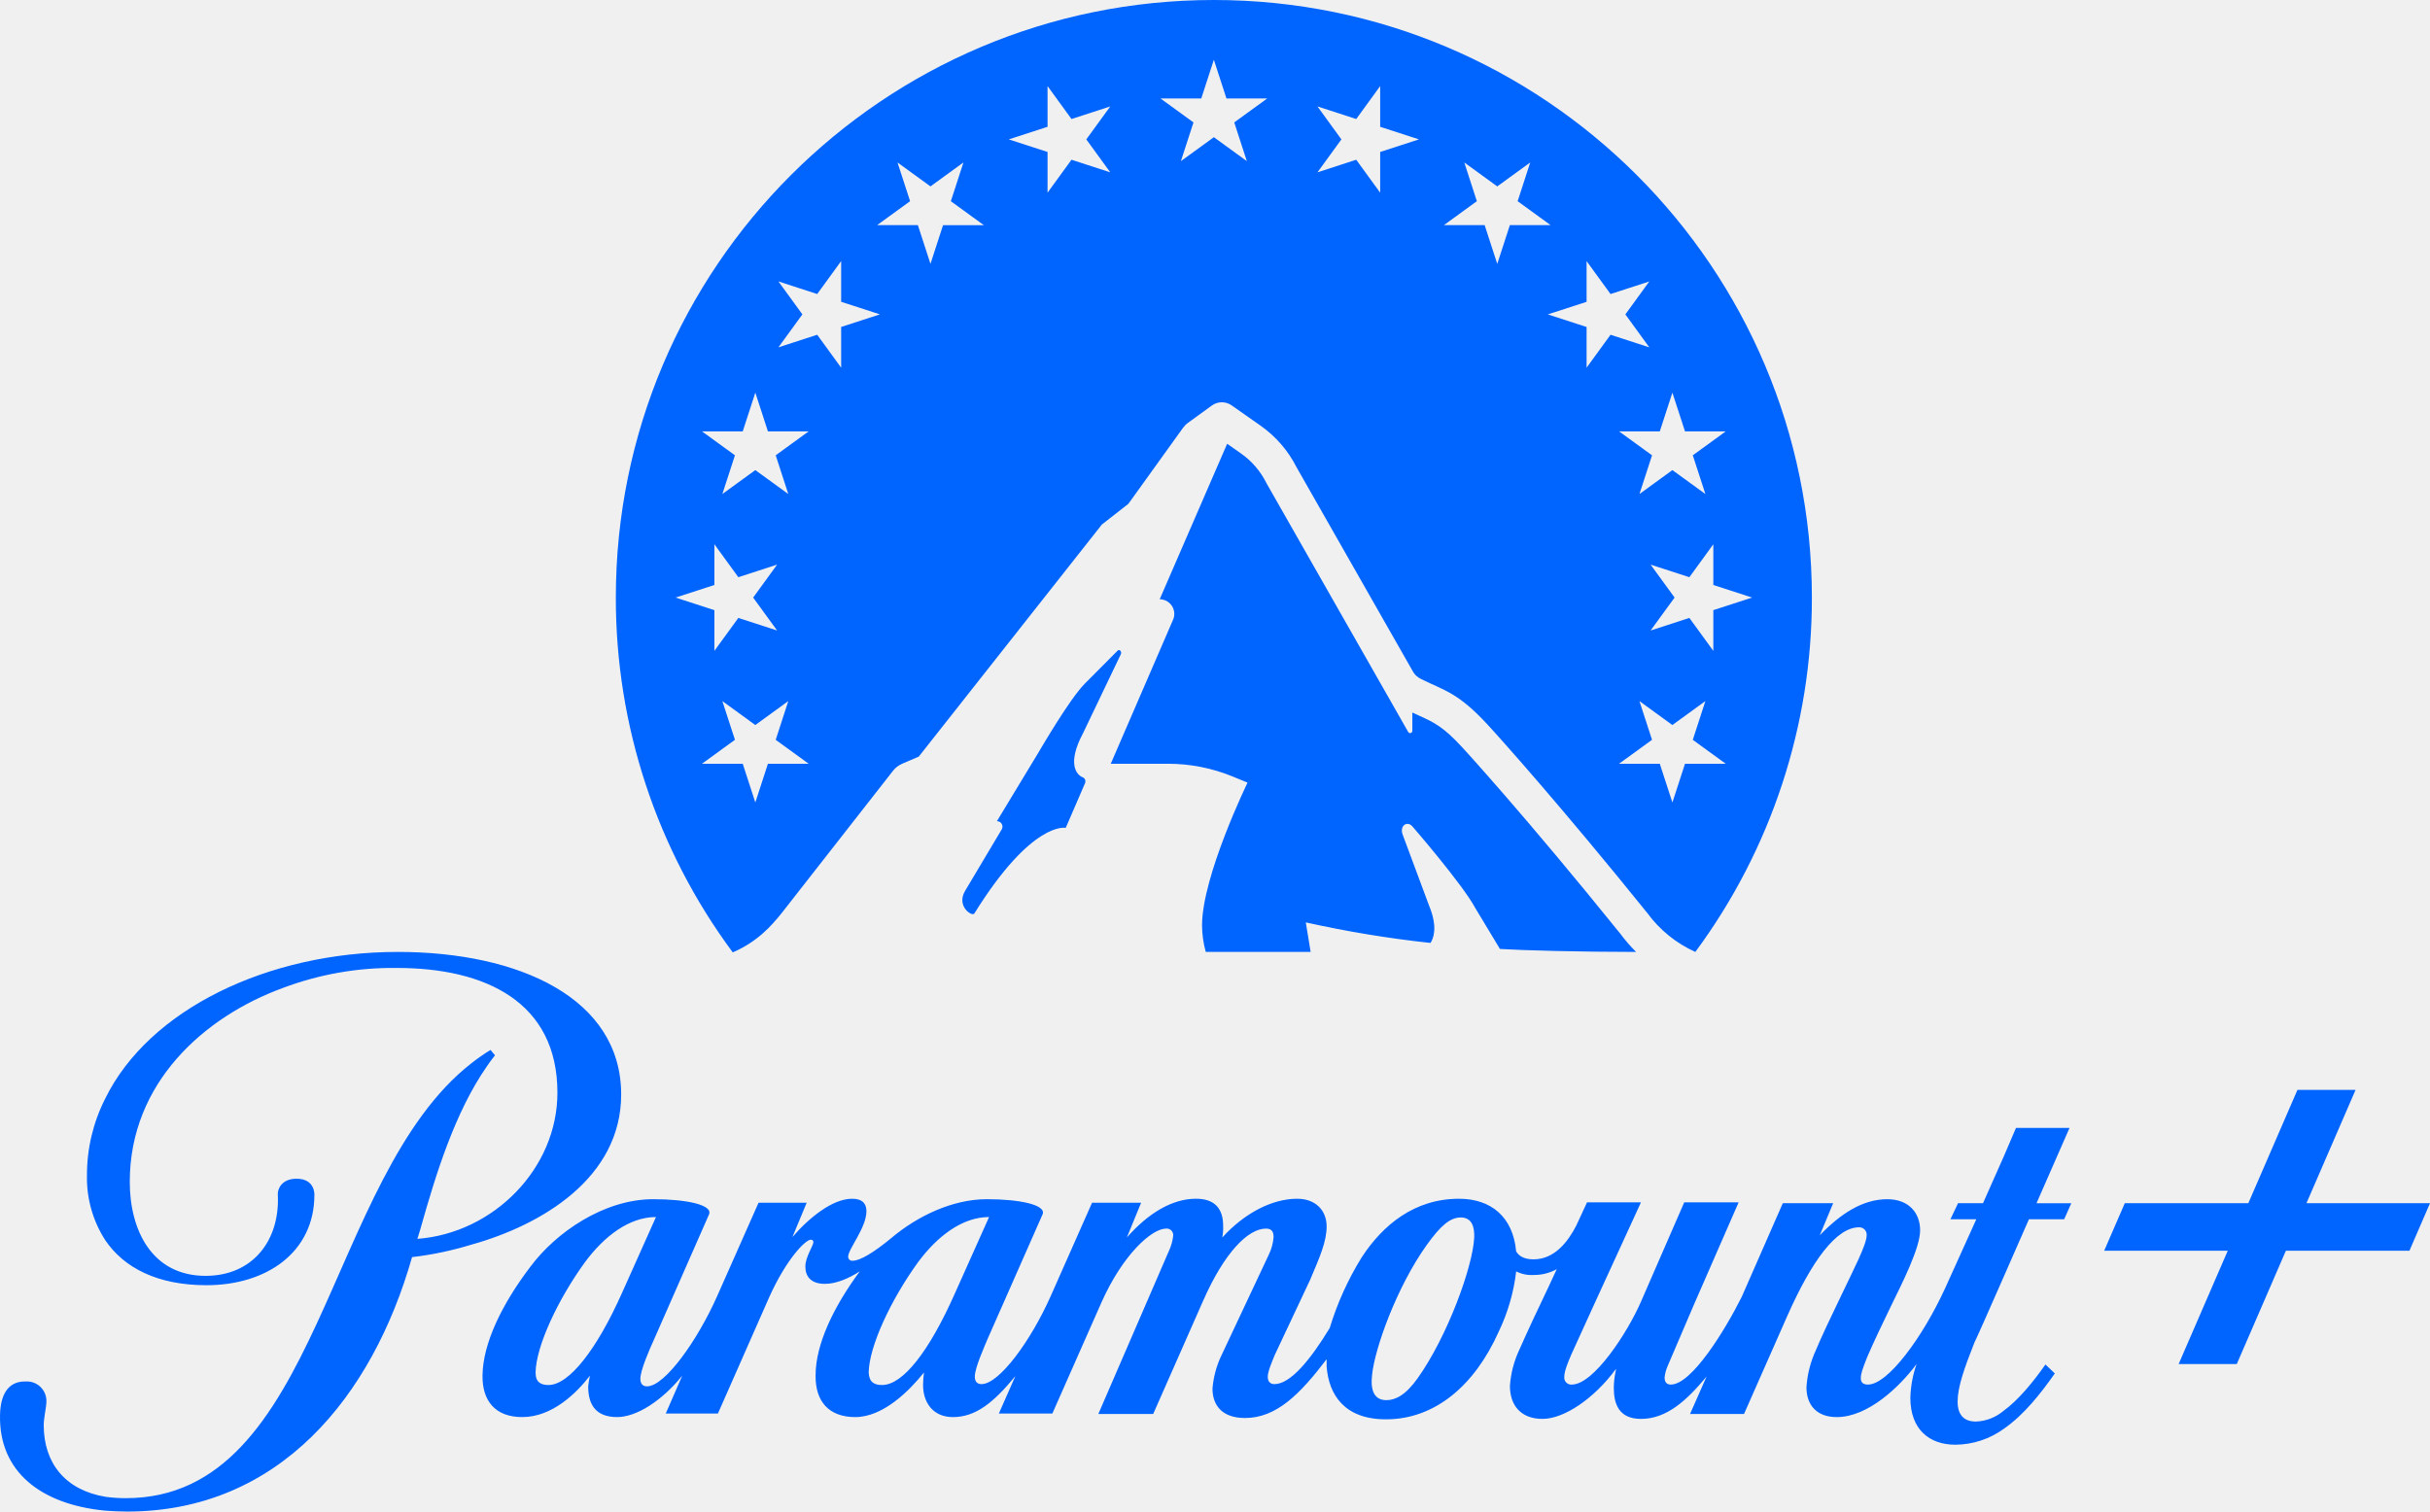
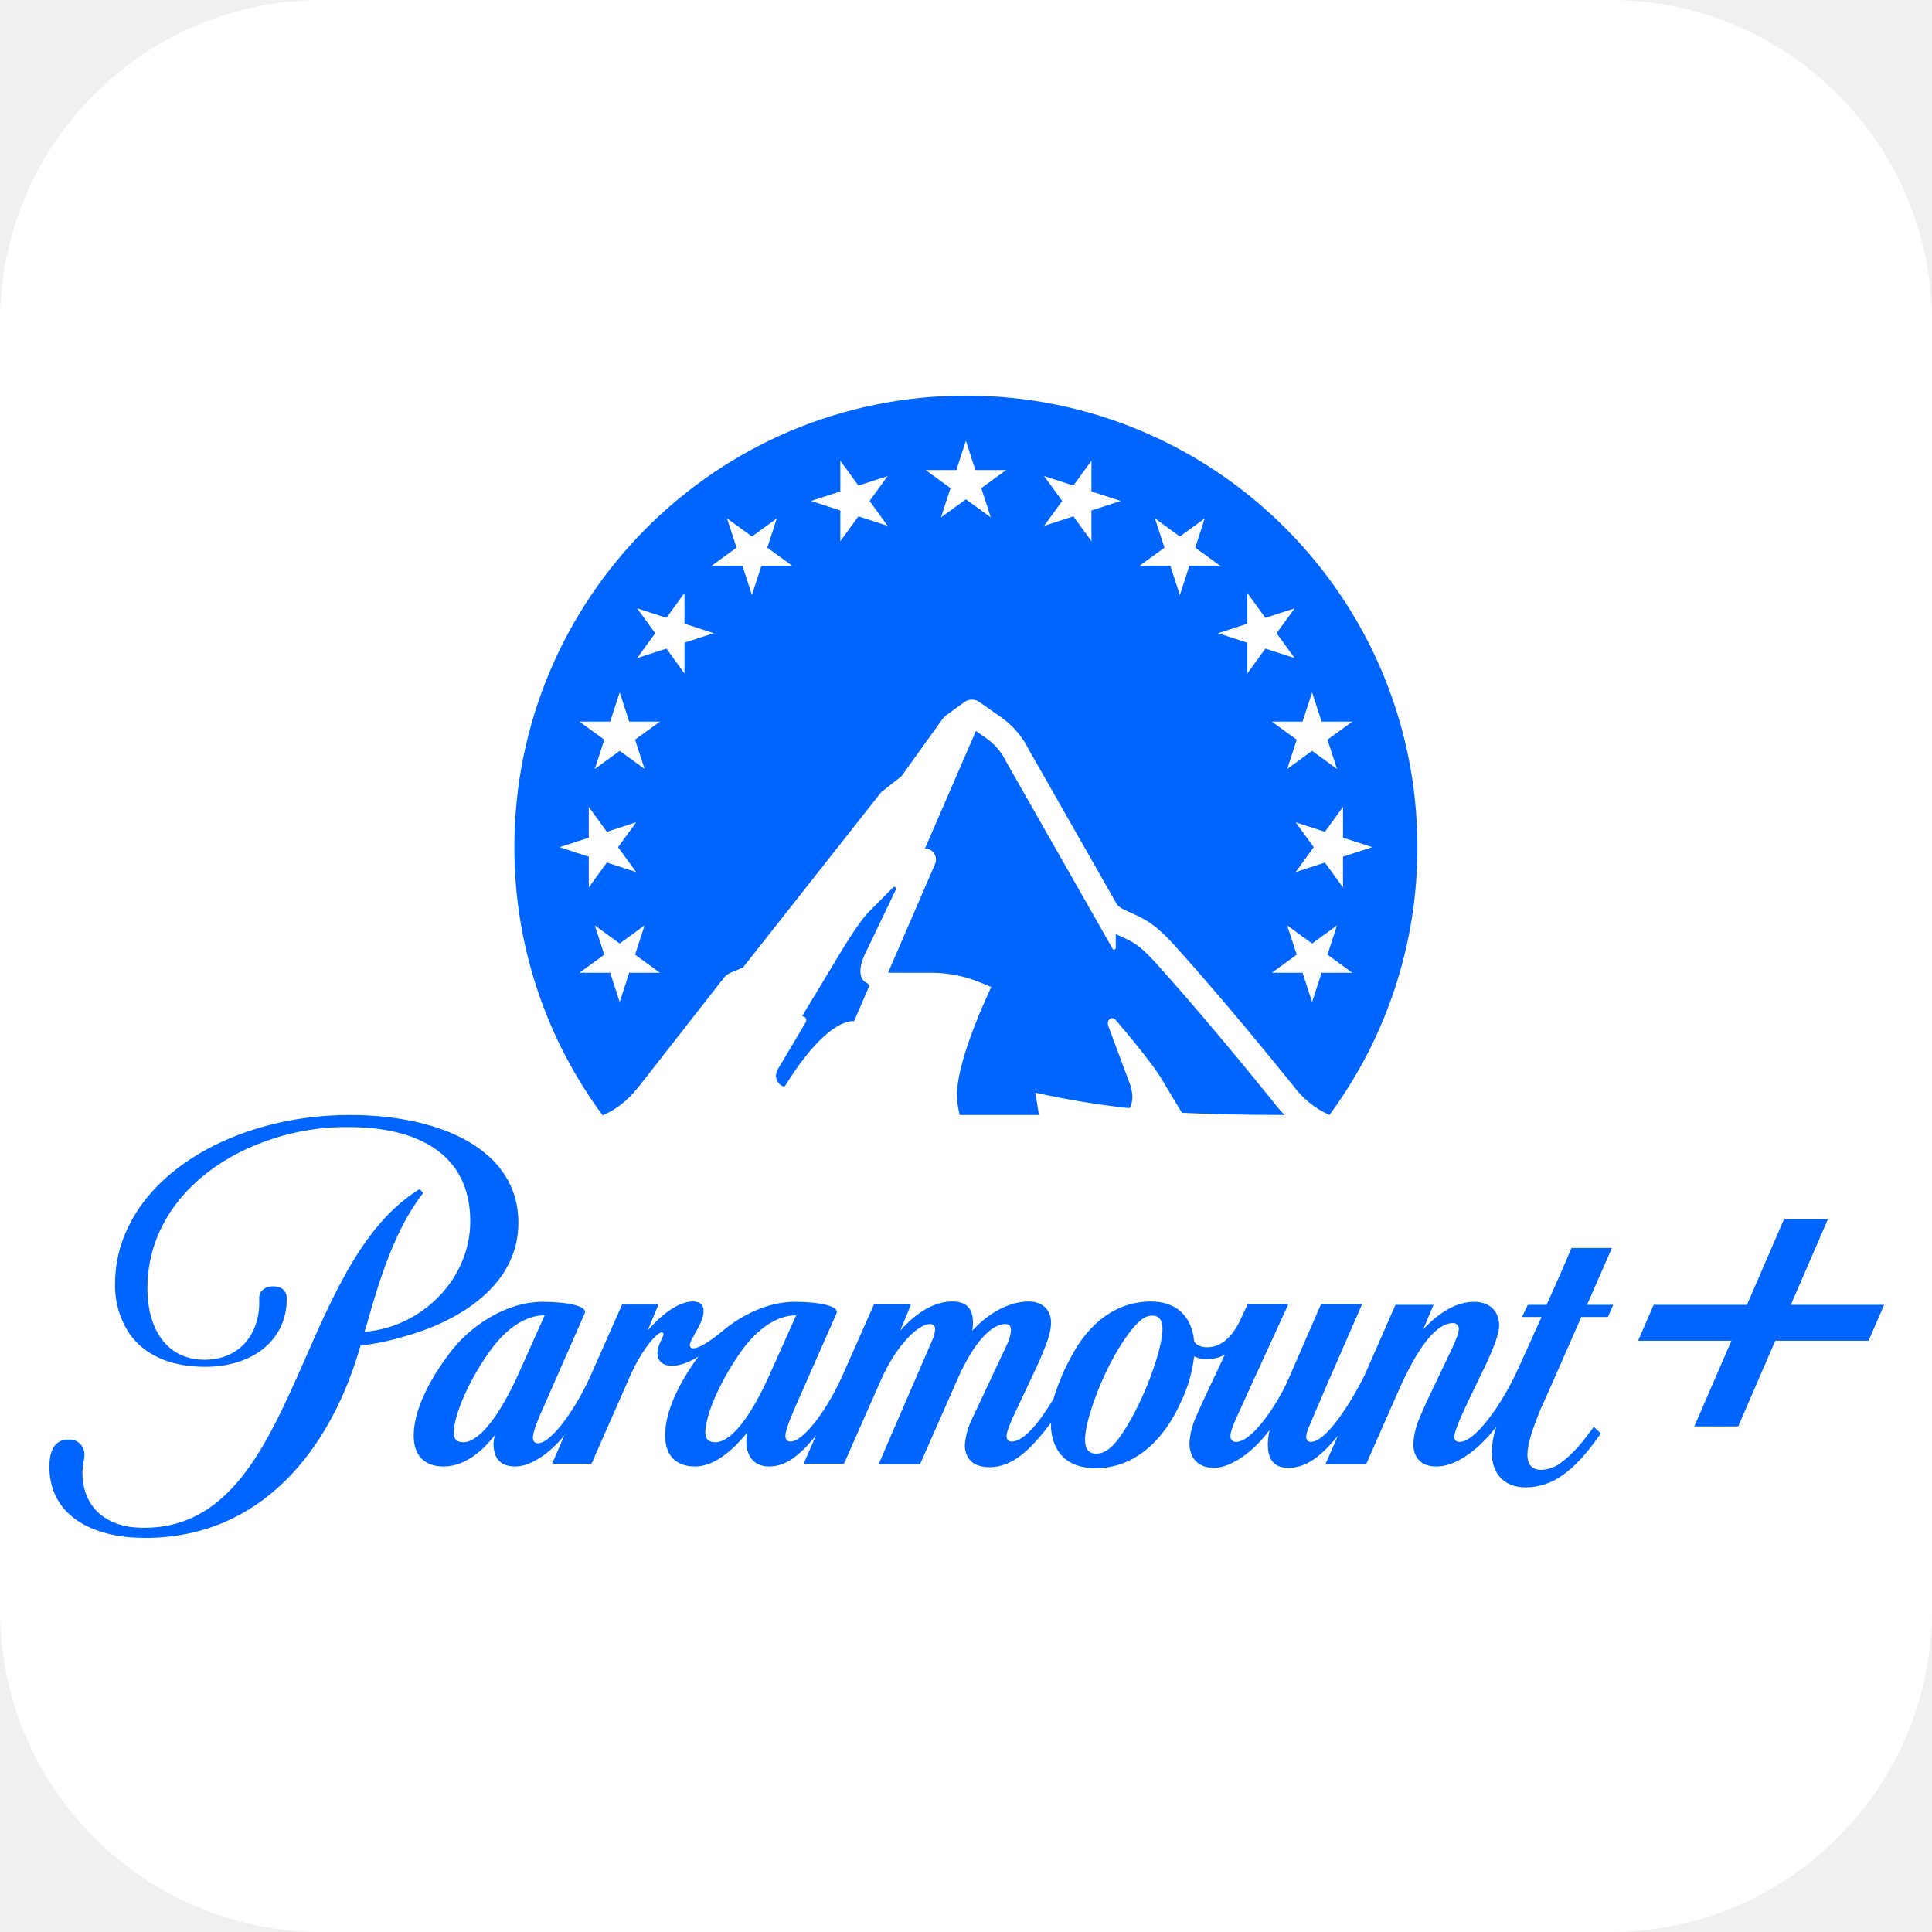
- <svg xmlns="http://www.w3.org/2000/svg" version="1.1" id="Layer_1" x="0px" y="0px" width="1000px" height="622.214px" viewBox="-161.599 -100.544 1000 622.214" enable-background="new -161.599 -100.544 1000 622.214" xml:space="preserve">
-   <path fill="#0064FF" d="M283.887,219.392c-2.459-1.02-6.49-5.543,0.216-18.138l15.578-32.558c0.473-0.984-0.664-2.216-1.374-1.38  l-13.621,13.695c-6.445,6.727-17.378,25.635-19.495,29.134L248.643,237.5c1.229-0.039,2.258,0.927,2.297,2.156  c0.012,0.405-0.085,0.805-0.283,1.159l-15.125,25.404c-3.693,6.3,2.942,10.704,3.841,9.254c23.773-38.291,37.6-35.234,37.6-35.234  l7.936-18.377c0.418-0.921,0.01-2.006-0.911-2.424C283.964,219.421,283.926,219.407,283.887,219.392z M337.935-100.544  c-135.92,0-246.104,110.13-246.104,245.983c-0.072,52.591,16.8,103.807,48.115,146.058c10.324-4.456,16.061-11.117,20.159-16.218  l45.823-58.576c0.965-1.235,2.225-2.206,3.665-2.825l6.898-2.967l75.345-95.524l10.925-8.549l22.45-31.233  c0.58-0.808,1.287-1.519,2.094-2.104l9.795-7.117c2.42-1.758,5.688-1.786,8.136-0.068l11.886,8.339  c6.306,4.423,11.417,10.338,14.88,17.217l47.61,83.586c0.777,1.595,2.098,2.86,3.724,3.568c9.337,4.646,15.041,5.467,27.261,18.735  c5.702,6.186,30.688,34.117,65.705,77.526c5.089,6.964,11.902,12.484,19.769,16.02c31.22-42.219,48.034-93.359,47.96-145.868  C584.031,9.585,473.852-100.544,337.935-100.544z M158.201,158.997l-15.957-5.18l-9.857,13.56v-16.758l-15.958-5.181l15.958-5.181  v-16.763l9.857,13.563l15.957-5.18l-9.859,13.562L158.201,158.997z M154.418,213.846l-5.183,15.943l-5.183-15.943h-16.771  l13.567-9.854l-5.182-15.942l13.568,9.854l13.569-9.854l-5.183,15.942l13.569,9.854H154.418z M157.621,86.876l5.183,15.942  l-13.569-9.854l-13.568,9.854l5.182-15.942l-13.567-9.854h16.771l5.183-15.942l5.184,15.942h16.771L157.621,86.876z M184.552,50.813  l-9.852-13.563l-15.957,5.18l9.858-13.561l-9.858-13.562l15.957,5.18l9.858-13.562v16.764l15.957,5.171l-15.957,5.182v16.763  L184.552,50.813z M226.495-7.873L221.312,8.07l-5.183-15.942h-16.772l13.569-9.854l-5.182-15.943l13.568,9.852l13.567-9.854  l-5.182,15.956l13.569,9.854h-16.772V-7.873z M279.348-34.791l-9.858,13.563v-16.759l-15.958-5.18l15.958-5.182v-16.763  l9.858,13.563l15.95-5.18l-9.858,13.562l9.859,13.561L279.348-34.791z M346.321-50.157l5.183,15.942l-13.569-9.854l-13.569,9.854  l5.177-15.935l-13.567-9.854h16.771l5.185-15.942l5.183,15.942h16.771L346.321-50.157z M406.374-37.987v16.763l-9.854-13.563  l-15.956,5.181l9.858-13.561l-9.857-13.562l15.957,5.18l9.854-13.563v16.763l15.957,5.182L406.374-37.987z M517.662,131.877  l15.956,5.18l9.855-13.563v16.763l15.958,5.181l-15.958,5.181v16.762l-9.855-13.561l-15.956,5.18l9.869-13.562L517.662,131.877z   M454.556,8.074l-5.186-15.943H432.6l13.564-9.854l-5.171-15.944l13.563,9.854l13.563-9.852l-5.172,15.942l13.565,9.854h-16.771  L454.556,8.074z M491.317,50.817V34.055l-15.957-5.182l15.957-5.171V6.931l9.854,13.562l15.957-5.18l-9.854,13.562l9.854,13.561  l-15.957-5.18L491.317,50.817z M521.443,77.027l5.188-15.942l5.186,15.942h16.77l-13.563,9.854l5.186,15.942l-13.577-9.854  l-13.564,9.854l5.186-15.942l-13.578-9.854H521.443z M531.816,213.846l-5.186,15.943l-5.188-15.943h-16.77l13.578-9.854  l-5.186-15.942l13.564,9.854l13.577-9.854l-5.186,15.942l13.563,9.854H531.816z M427.075,287.598  c1.182-1.718,3.103-6.43-0.503-15.162l-10.89-29.273c-1.478-3.737,1.759-6.004,3.931-3.547c0,0,20.582,23.722,25.901,33.627  l10.15,16.843c8.732,0.564,32.83,1.221,56.027,1.221c-2.336-2.319-4.493-4.811-6.457-7.454  c-39.583-49.053-64.687-76.34-64.938-76.61c-8.022-8.717-11.73-10.392-17.849-13.178c-0.886-0.402-1.847-0.836-2.836-1.307v7.447  c0.061,0.503-0.299,0.96-0.803,1.02c-0.407,0.048-0.798-0.18-0.955-0.559L359.658,98.482l-0.162-0.323  c-2.427-4.813-6.004-8.953-10.414-12.052l-5.677-3.989l-27.763,64.021c3.317-0.001,6.008,2.687,6.01,6.004  c0.001,0.821-0.167,1.634-0.494,2.388l-25.651,59.312h23.546c9.1,0,18.114,1.771,26.536,5.22l6.206,2.543  c0,0-18.725,38.509-18.725,58.786c0.027,3.688,0.542,7.355,1.529,10.908h43.163l-1.999-12.155  c16.932,3.78,34.062,6.604,51.311,8.459V287.598z M94.026,349.996c0-39.614-42.017-58.689-91.935-58.689  c-53.398,0-102.392,23.657-120.375,60.339c-4.963,9.773-7.542,20.584-7.528,31.546c-0.227,9.479,2.396,18.807,7.528,26.778  c7.705,11.377,21.466,18.528,41.652,18.528c24.776,0,44.411-13.576,44.411-37.234c0,0,0.364-6.598-7.341-6.598  c-6.239,0-7.893,4.399-7.708,6.598c0.922,18.525-10.092,33.383-29.728,33.383c-22.014,0-31.197-18.708-31.197-38.698  c0-40.902,30.829-68.05,62.942-79.786c15.007-5.667,30.944-8.47,46.985-8.259c36.333,0,66.061,13.942,66.061,51.361  c0,31.175-26.24,57.771-57.623,60.157l1.284-4.217c6.425-22.929,14.315-48.054,27.157-66.58c0.739-1.107,2.02-2.936,3.489-4.768  l-1.833-2.203c-2.746,1.666-5.383,3.503-7.897,5.501c-60.183,46.956-62.011,179.011-142.209,179.011  c-2.762,0-5.519-0.185-8.256-0.551c-16.696-2.75-25.51-13.941-25.51-29.524c0-3.118,1.103-7.339,1.103-9.72  c0.127-4.43-3.361-8.123-7.791-8.252c-0.035-0.001-0.068-0.001-0.101-0.001h-0.915c-7.155,0-10.092,5.678-10.276,13.754  c-0.548,23.294,16.696,36.862,43.309,39.434c2.933,0.182,5.87,0.364,8.99,0.364c62.571,0,100.923-47.32,117.257-104.729  c8.273-0.97,16.441-2.687,24.403-5.131C61.374,403.73,94.026,384.298,94.026,349.996z M690.057,363.75h-22.029l-4.949,11.557  l-8.629,19.441h-10.269l-3.133,6.604h10.652l-12.853,28.43c-9.161,19.991-23.479,39.617-31.738,39.617  c-1.832,0-2.94-0.738-2.94-2.565s0.547-3.49,2.571-8.623c2.571-6.057,6.796-14.858,9.914-21.276  c4.58-9.353,11.924-23.843,11.924-30.996c0-7.154-4.581-12.841-13.579-12.841c-10.091,0-19.267,6.059-27.718,14.854l5.511-13.204  h-20.729l-16.889,38.517c-6.782,13.573-20.553,36.133-29.182,36.133c-1.832,0-2.571-1.103-2.571-2.935  c0.179-1.647,0.612-3.257,1.286-4.771c0.738-1.65,10.83-25.309,10.83-25.309l18.351-42.002h-22.384l-17.805,40.898  c-5.496,12.658-19.443,34.117-28.442,34.117c-1.567,0.153-2.964-0.992-3.117-2.563c0,0,0,0,0-0.003v-0.738  c0-2.198,1.655-6.236,2.941-9.172l9.353-20.538l19.266-42.002h-22.192l-4.418,9.537c-3.294,6.418-8.806,13.938-17.611,13.938  c-4.225,0-6.235-1.646-7.151-3.3c-1.285-14.123-10.283-21.644-23.493-21.644c-18.351,0-31.381,10.821-40.011,24.029  c-5.653,9.103-10.094,18.905-13.206,29.158c-7.893,13.026-16.146,23.116-22.754,23.116c-1.653,0-2.756-0.922-2.756-3.12  c0-2.201,2.204-7.151,2.938-8.992l14.497-30.811c4.037-9.533,6.796-15.77,6.796-22.008c0-6.604-4.58-11.376-12.116-11.376  c-10.46,0-21.84,6.057-30.83,15.957c0.305-1.571,0.427-3.173,0.366-4.771c0-7.338-3.667-11.191-11.195-11.191  c-9.539,0-19.447,5.692-28.438,15.958l5.873-14.313h-20.189l-17.062,38.528c-8.073,18.16-21.102,36.139-28.445,36.139  c-1.649,0-2.751-0.924-2.751-3.122c0-3.483,3.854-12.104,5.32-15.59l22.573-51.17c1.651-3.85-9.178-6.238-22.94-6.238  c-14.129,0-28.627,6.973-39.267,15.957c-7.523,6.233-13.029,9.354-15.787,9.354c-0.899,0.192-1.785-0.381-1.979-1.279  c-0.026-0.122-0.038-0.246-0.036-0.37c0-3.119,7.523-11.927,7.523-18.711c0-3.117-1.649-5.137-5.875-5.137  c-8.069,0-17.616,7.705-24.588,15.772l5.873-14.125h-19.815l-17.063,38.52c-8.076,18.16-21.472,37.054-28.812,37.054  c-1.653,0-2.749-0.915-2.749-3.12c0-3.484,3.67-11.917,5.687-16.324l22.572-51.353c1.651-3.85-9.177-6.238-22.942-6.238  c-20.369,0-40.189,13.756-50.647,27.88c-11.559,15.218-19.447,31.361-19.633,44.569c-0.18,10.637,5.318,17.239,16.331,17.239  c12.296,0,22.208-9.719,27.893-17.058c-0.337,1.452-0.584,2.922-0.739,4.404c0,7.332,2.937,12.653,11.927,12.653  c7.889,0,18.35-6.603,26.792-17.058l-6.798,15.592h21.467l21.105-47.872c6.989-15.587,14.88-23.654,17.074-23.654  c0.505-0.097,0.993,0.233,1.091,0.738c0.01,0.058,0.016,0.118,0.016,0.178c0,1.652-3.301,6.059-3.301,10.087  c0,4.029,2.195,7.151,8.076,7.151c4.58,0,9.721-2.202,14.31-5.14c-10.826,14.679-18.173,30.084-18.173,42.743  c-0.181,10.638,5.318,17.239,16.333,17.239c11.558,0,22.385-11.005,28.257-18.342c-0.221,1.704-0.343,3.418-0.366,5.135  c0,7.157,4.039,13.207,12.295,13.207c9.172,0,16.515-5.689,25.69-16.872l-6.796,15.406h22.016l20.183-45.672  c8.809-19.809,20.734-30.451,26.607-30.451c1.467-0.151,2.782,0.915,2.935,2.384c0,0.003,0,0.006,0.001,0.009v0.546  c-0.242,2.228-0.863,4.399-1.834,6.418l-28.967,66.948h22.571l20.554-46.59c8.803-19.989,18.533-29.715,25.872-29.715  c2.201,0,3.122,1.108,3.122,3.486c-0.196,2.554-0.882,5.047-2.019,7.345l-19.821,42.181c-1.825,4.06-2.942,8.4-3.304,12.836  c0,6.421,3.485,12.116,13.399,12.116c12.854,0,22.571-9.721,33.577-24.21v3.116c0.921,11.555,7.342,21.643,24.406,21.643  c20.184,0,36.524-13.94,46.424-36.128c3.744-7.801,6.167-16.173,7.165-24.77c2.21,1.121,4.68,1.63,7.151,1.478  c3.335,0.037,6.621-0.785,9.545-2.388l-3.486,7.517c-4.049,8.439-8.452,17.794-11.924,25.686c-2.199,4.666-3.508,9.702-3.855,14.85  c0,7.884,4.402,13.575,13.386,13.575s21.291-8.438,30.098-20.359h0.191c-0.59,2.465-0.901,4.985-0.931,7.518  c0,6.605,2.024,12.842,11.199,12.842c10.653,0,18.898-7.705,26.979-17.428l-6.796,15.409h22.206l17.806-40.351  c10.092-22.743,20.183-36.496,29.534-36.496c1.607-0.057,2.981,1.148,3.133,2.75v0.542c0,3.855-5.511,14.31-10.461,24.763  c-4.595,9.538-8.082,16.871-10.461,22.563c-2.208,4.794-3.514,9.952-3.855,15.219c0,6.966,3.855,12.287,12.485,12.287  c12.839,0,25.871-12.472,32.83-21.828c-1.57,4.485-2.433,9.186-2.557,13.936c0,12.845,7.697,19.263,18.527,19.263  c7.196-0.055,14.191-2.363,20.006-6.6c8.437-5.872,15.234-14.674,20.922-22.744l-3.855-3.672  c-5.319,7.522-11.199,14.677-17.258,19.079c-3.193,2.699-7.199,4.249-11.378,4.402c-4.579,0-7.52-2.387-7.52-8.251  c0-5.863,2.748-13.759,6.975-24.399c0.176-0.179,6.234-13.755,11.923-26.773c4.772-11.013,9.544-21.646,10.461-23.847h14.495  l2.938-6.604h-14.315L690.057,363.75z M64.122,469.581c-3.118,0-5.32-1.1-5.32-5.135c0.182-10.823,9.171-30.08,20.372-45.489  c7.888-10.638,18.163-18.521,29.174-18.521L94.4,431.61C83.94,455.091,72.563,469.581,64.122,469.581z M201.383,469.581  c-3.117,0-5.319-1.1-5.5-5.135c0.182-10.823,9.172-30.08,20.369-45.489c7.886-10.638,18.165-18.521,29.175-18.521l-13.95,31.175  c-10.64,24.034-21.466,37.971-30.097,37.971H201.383z M445.071,408.875c-0.547,11.918-11.008,40.71-23.301,57.958  c-4.949,6.968-9.176,8.983-12.839,8.983c-5.143,0-6.62-4.221-5.882-10.454c1.094-10.82,10.092-36.131,22.577-53.556  c5.688-7.887,9.545-11.189,13.947-11.189C443.977,400.618,445.262,404.288,445.071,408.875z M787.559,394.747l20.212-46.649h-23.92  l-20.213,46.649h-50.841l-8.481,19.563h50.856l-20.212,46.649h23.92l20.214-46.649h50.84l8.467-19.563H787.559z" />
+ <svg xmlns="http://www.w3.org/2000/svg" width="1299" height="1299" xml:space="preserve" overflow="hidden">
+   <defs>
+     <clipPath id="clip0">
+       <rect x="2810" y="98" width="1299" height="1299" />
+     </clipPath>
+     <clipPath id="clip1">
+       <rect x="2843" y="364" width="1234" height="768" />
+     </clipPath>
+     <clipPath id="clip2">
+       <rect x="2843" y="364" width="1234" height="768" />
+     </clipPath>
+     <clipPath id="clip3">
+       <rect x="2843" y="364" width="1234" height="768" />
+     </clipPath>
+   </defs>
+   <g clip-path="url(#clip0)" transform="translate(-2810 -98)">
+     <path d="M2810 314.504C2810 194.932 2906.93 98 3026.5 98L3892.5 98C4012.07 98 4109 194.932 4109 314.504L4109 1180.5C4109 1300.07 4012.07 1397 3892.5 1397L3026.5 1397C2906.93 1397 2810 1300.07 2810 1180.5Z" fill="#FFFFFF" fill-rule="evenodd" />
+     <g clip-path="url(#clip1)">
+       <g clip-path="url(#clip2)">
+         <g clip-path="url(#clip3)">
+           <path d="M350.196 270.637C347.163 269.378 342.19 263.799 350.462 248.262L369.679 208.099C370.263 206.885 368.86 205.366 367.984 206.397L351.182 223.291C343.231 231.589 329.745 254.913 327.133 259.23L306.72 292.974C308.236 292.926 309.505 294.118 309.553 295.634 309.568 296.133 309.449 296.627 309.204 297.063L290.546 328.401C285.991 336.173 294.176 341.605 295.285 339.817 324.61 292.582 341.667 296.353 341.667 296.353L351.457 273.684C351.972 272.547 351.469 271.209 350.333 270.693 350.291 270.672 350.244 270.655 350.196 270.637ZM416.868-124.029C249.201-124.029 113.28 11.825 113.28 179.41 113.192 244.285 134.005 307.464 172.634 359.584 185.369 354.087 192.446 345.87 197.502 339.577L254.028 267.319C255.218 265.796 256.772 264.598 258.549 263.835L267.058 260.175 360.002 142.339 373.478 131.793 401.172 93.264C401.888 92.268 402.76 91.391 403.755 90.669L415.838 81.89C418.823 79.721 422.855 79.686 425.875 81.806L440.537 92.093C448.316 97.549 454.621 104.845 458.893 113.331L517.623 216.441C518.582 218.408 520.211 219.969 522.217 220.842 533.735 226.573 540.771 227.586 555.845 243.953 562.879 251.584 593.701 286.039 636.897 339.587 643.175 348.178 651.579 354.987 661.284 359.349 699.796 307.269 720.537 244.184 720.446 179.41 720.446 11.824 584.532-124.029 416.868-124.029ZM195.153 196.135 175.469 189.745 163.309 206.472 163.309 185.8 143.624 179.409 163.309 173.018 163.309 152.339 175.469 169.07 195.153 162.68 182.991 179.41 195.153 196.135ZM190.486 263.795 184.093 283.462 177.699 263.795 157.011 263.795 173.747 251.64 167.354 231.974 184.091 244.13 200.83 231.974 194.436 251.64 211.175 263.795 190.486 263.795ZM194.437 107.168 200.831 126.834 184.093 114.678 167.355 126.834 173.748 107.168 157.012 95.012 177.7 95.012 184.094 75.347 190.489 95.012 211.177 95.012 194.437 107.168ZM227.659 62.682 215.506 45.951 195.821 52.341 207.982 35.612 195.821 18.882 215.506 25.272 227.666 8.543 227.666 29.222 247.35 35.601 227.666 41.993 227.666 62.672 227.659 62.682ZM279.399-9.712 273.005 9.955 266.611-9.711 245.922-9.711 262.66-21.866 256.268-41.533 273.005-29.38 289.741-41.536 283.349-21.853 300.087-9.697 279.397-9.697 279.397-9.712ZM344.597-42.917 332.436-26.186 332.436-46.86 312.751-53.25 332.436-59.642 332.436-80.321 344.597-63.59 364.272-69.98 352.112-53.25 364.274-36.521 344.597-42.917ZM427.213-61.872 433.607-42.207 416.868-54.362 400.13-42.207 406.516-61.864 389.78-74.019 410.469-74.019 416.865-93.685 423.258-74.019 443.946-74.019 427.213-61.872ZM501.293-46.86 501.293-26.181 489.137-42.912 469.454-36.521 481.615-53.25 469.456-69.98 489.14-63.59 501.295-80.321 501.295-59.642 520.98-53.25 501.293-46.86ZM638.575 162.68 658.258 169.07 670.415 152.339 670.415 173.018 690.1 179.409 670.415 185.8 670.415 206.477 658.258 189.749 638.575 196.138 650.749 179.409 638.575 162.68ZM560.729 9.96 554.332-9.707 533.645-9.707 550.377-21.863 543.998-41.531 560.729-29.375 577.46-41.528 571.08-21.863 587.813-9.707 567.125-9.707 560.729 9.96ZM606.077 62.687 606.077 42.009 586.392 35.617 606.077 29.238 606.077 8.55 618.232 25.28 637.916 18.89 625.761 35.62 637.916 52.348 618.232 45.958 606.077 62.687ZM643.239 95.019 649.639 75.353 656.036 95.019 676.723 95.019 659.992 107.174 666.39 126.84 649.641 114.684 632.909 126.84 639.307 107.174 622.557 95.019 643.239 95.019ZM656.035 263.795 649.638 283.462 643.238 263.795 622.551 263.795 639.3 251.64 632.903 231.974 649.635 244.13 666.384 231.974 659.986 251.64 676.717 263.795 656.035 263.795ZM526.829 354.774C528.287 352.655 530.657 346.842 526.209 336.07L512.775 299.96C510.952 295.35 514.945 292.553 517.624 295.584 517.624 295.584 543.014 324.847 549.575 337.066L562.096 357.843C572.867 358.539 602.594 359.349 631.209 359.349 628.328 356.488 625.667 353.414 623.244 350.154 574.416 289.643 543.448 255.983 543.138 255.65 533.243 244.897 528.668 242.831 521.12 239.394 520.027 238.898 518.842 238.363 517.622 237.782L517.622 246.968C517.697 247.588 517.253 248.152 516.631 248.226 516.129 248.285 515.647 248.004 515.453 247.537L443.665 121.485 443.465 121.087C440.472 115.149 436.059 110.042 430.619 106.219L423.616 101.299 389.368 180.273C393.46 180.272 396.78 183.588 396.782 187.68 396.783 188.693 396.576 189.696 396.173 190.626L364.53 263.791 393.576 263.791C404.801 263.791 415.921 265.976 426.31 270.231L433.966 273.368C433.966 273.368 410.867 320.871 410.867 345.885 410.9 350.434 411.536 354.958 412.753 359.34L465.998 359.34 463.532 344.346C484.419 349.009 505.55 352.493 526.828 354.781L526.828 354.774ZM115.988 431.746C115.988 382.88 64.157 359.349 2.579 359.349-63.291 359.349-123.729 388.532-145.912 433.782-152.034 445.838-155.216 459.174-155.199 472.696-155.479 484.389-152.243 495.896-145.912 505.729-136.408 519.763-119.432 528.585-94.531 528.585-63.968 528.585-39.747 511.838-39.747 482.654-39.747 482.654-39.298 474.514-48.803 474.514-56.499 474.514-58.539 479.941-58.311 482.654-57.174 505.506-70.76 523.834-94.983 523.834-122.139 523.834-133.467 500.756-133.467 476.097-133.467 425.641-95.437 392.152-55.823 377.675-37.311 370.684-17.651 367.227 2.137 367.487 46.956 367.487 83.628 384.686 83.628 430.845 83.628 469.301 51.259 502.11 12.546 505.053L14.129 499.851C22.055 471.566 31.788 440.573 47.63 417.719 48.541 416.354 50.121 414.098 51.934 411.838L49.672 409.12C46.285 411.175 43.032 413.441 39.931 415.906-34.309 473.83-36.564 636.73-135.495 636.73-138.902 636.73-142.303 636.501-145.679 636.05-166.275 632.658-177.148 618.853-177.148 599.63-177.148 595.784-175.787 590.577-175.787 587.64-175.63 582.175-179.933 577.619-185.398 577.46-185.441 577.459-185.482 577.459-185.522 577.459L-186.651 577.459C-195.477 577.459-199.1 584.463-199.327 594.425-200.003 623.16-178.732 639.897-145.902 643.07-142.284 643.295-138.661 643.519-134.813 643.519-57.627 643.519-10.316 585.146 9.833 514.328 20.038 513.132 30.114 511.014 39.936 507.999 75.71 498.031 115.988 474.061 115.988 431.746ZM851.237 448.713 824.063 448.713 817.958 462.969 807.313 486.951 794.646 486.951 790.781 495.098 803.921 495.098 788.066 530.169C776.765 554.829 759.103 579.039 748.915 579.039 746.655 579.039 745.288 578.129 745.288 575.875 745.288 573.621 745.963 571.57 748.459 565.238 751.631 557.766 756.843 546.909 760.689 538.992 766.339 527.455 775.398 509.58 775.398 500.756 775.398 491.931 769.747 484.916 758.648 484.916 746.2 484.916 734.88 492.39 724.455 503.24L731.254 486.951 705.683 486.951 684.849 534.465C676.483 551.208 659.495 579.038 648.851 579.038 646.591 579.038 645.679 577.677 645.679 575.417 645.9 573.386 646.434 571.399 647.266 569.532 648.176 567.496 660.625 538.311 660.625 538.311L683.263 486.499 655.65 486.499 633.686 536.949C626.907 552.564 609.702 579.035 598.601 579.035 596.668 579.224 594.945 577.812 594.756 575.874 594.756 575.874 594.756 575.874 594.756 575.87L594.756 574.96C594.756 572.248 596.798 567.267 598.384 563.645L609.922 538.31 633.688 486.497 606.312 486.497 600.862 498.262C596.799 506.179 589.999 515.456 579.138 515.456 573.926 515.456 571.446 513.425 570.316 511.385 568.731 493.963 557.632 484.685 541.336 484.685 518.699 484.685 502.625 498.034 491.979 514.327 485.006 525.556 479.528 537.648 475.689 550.295 465.952 566.364 455.772 578.811 447.62 578.811 445.581 578.811 444.22 577.673 444.22 574.962 444.22 572.247 446.939 566.141 447.845 563.87L465.728 525.862C470.708 514.102 474.111 506.409 474.111 498.714 474.111 490.567 468.461 484.68 459.165 484.68 446.262 484.68 432.224 492.152 421.134 504.365 421.51 502.427 421.661 500.45 421.585 498.479 421.585 489.427 417.062 484.674 407.776 484.674 396.009 484.674 383.786 491.696 372.695 504.36L379.94 486.703 355.035 486.703 333.988 534.231C324.029 556.632 307.957 578.811 298.899 578.811 296.865 578.811 295.505 577.671 295.505 574.96 295.505 570.663 300.26 560.028 302.068 555.728L329.914 492.606C331.95 487.857 318.592 484.911 301.615 484.911 284.186 484.911 266.302 493.513 253.177 504.595 243.896 512.284 237.104 516.134 233.702 516.134 232.593 516.371 231.5 515.664 231.261 514.556 231.229 514.406 231.214 514.253 231.216 514.1 231.216 510.252 240.497 499.387 240.497 491.019 240.497 487.173 238.462 484.682 233.249 484.682 223.296 484.682 211.519 494.186 202.918 504.138L210.163 486.713 185.72 486.713 164.671 534.231C154.709 556.632 138.184 579.94 129.129 579.94 127.09 579.94 125.738 578.811 125.738 576.091 125.738 571.793 130.266 561.39 132.754 555.954L160.598 492.606C162.635 487.857 149.277 484.911 132.297 484.911 107.171 484.911 82.721 501.88 69.82 519.303 55.562 538.076 45.831 557.989 45.602 574.282 45.38 587.404 52.162 595.548 65.747 595.548 80.915 595.548 93.142 583.559 100.155 574.506 99.74 576.297 99.435 578.11 99.244 579.938 99.244 588.983 102.867 595.547 113.956 595.547 123.688 595.547 136.593 587.401 147.006 574.504L138.621 593.738 165.102 593.738 191.136 534.685C199.758 515.457 209.492 505.506 212.198 505.506 212.821 505.386 213.423 505.793 213.544 506.416 213.557 506.488 213.564 506.562 213.564 506.636 213.564 508.673 209.492 514.11 209.492 519.079 209.492 524.049 212.2 527.9 219.454 527.9 225.104 527.9 231.446 525.184 237.107 521.559 223.752 539.667 214.689 558.67 214.689 574.286 214.466 587.409 221.249 595.552 234.837 595.552 249.095 595.552 262.451 581.976 269.694 572.925 269.421 575.027 269.271 577.142 269.243 579.26 269.243 588.089 274.225 595.552 284.409 595.552 295.724 595.552 304.782 588.534 316.1 574.739L307.717 593.743 334.875 593.743 359.772 537.403C370.639 512.968 385.349 499.84 392.594 499.84 394.404 499.654 396.026 500.969 396.215 502.781 396.215 502.784 396.215 502.788 396.216 502.792L396.216 503.465C395.917 506.214 395.151 508.892 393.953 511.382L358.22 593.968 386.063 593.968 411.418 536.495C422.278 511.838 434.28 499.84 443.333 499.84 446.048 499.84 447.185 501.207 447.185 504.14 446.943 507.291 446.097 510.366 444.694 513.201L420.243 565.234C417.992 570.242 416.614 575.596 416.168 581.068 416.168 588.989 420.467 596.014 432.696 596.014 448.553 596.014 460.539 584.023 474.116 566.149L474.116 569.993C475.252 584.247 483.173 596.692 504.223 596.692 529.121 596.692 549.278 579.495 561.49 552.125 566.109 542.502 569.098 532.174 570.329 521.569 573.055 522.952 576.102 523.58 579.15 523.392 583.264 523.438 587.318 522.424 590.924 520.447L586.624 529.719C581.63 540.13 576.198 551.67 571.915 561.405 569.203 567.161 567.588 573.373 567.16 579.724 567.16 589.449 572.59 596.469 583.672 596.469 594.755 596.469 609.936 586.061 620.8 571.355L621.036 571.355C620.308 574.396 619.925 577.504 619.888 580.629 619.888 588.777 622.384 596.471 633.702 596.471 646.844 596.471 657.015 586.966 666.983 574.972L658.6 593.98 685.992 593.98 707.958 544.204C720.407 516.149 732.855 499.184 744.39 499.184 746.372 499.113 748.067 500.6 748.255 502.576L748.255 503.244C748.255 508 741.456 520.897 735.35 533.792 729.682 545.557 725.381 554.603 722.446 561.625 719.722 567.538 718.111 573.901 717.69 580.398 717.69 588.992 722.446 595.555 733.092 595.555 748.929 595.555 765.005 580.17 773.59 568.629 771.653 574.161 770.589 579.961 770.436 585.82 770.436 601.665 779.93 609.582 793.29 609.582 802.167 609.515 810.796 606.667 817.969 601.441 828.377 594.197 836.761 583.339 843.778 573.384L839.022 568.855C832.461 578.134 825.208 586.96 817.733 592.39 813.795 595.719 808.853 597.631 803.698 597.82 798.049 597.82 794.421 594.876 794.421 587.642 794.421 580.41 797.811 570.669 803.025 557.544 803.243 557.323 810.716 540.576 817.733 524.517 823.62 510.932 829.507 497.815 830.638 495.1L848.519 495.1 852.143 486.954 834.484 486.954 851.237 448.713ZM79.099 579.264C75.253 579.264 72.537 577.907 72.537 572.929 72.761 559.578 83.85 535.823 97.667 516.815 107.398 503.692 120.073 493.968 133.655 493.968L116.45 532.423C103.546 561.389 89.512 579.264 79.099 579.264ZM248.421 579.264C244.576 579.264 241.86 577.907 241.636 572.929 241.861 559.578 252.951 535.823 266.763 516.815 276.491 503.692 289.171 493.968 302.753 493.968L285.544 532.425C272.419 562.072 259.064 579.265 248.417 579.265L248.421 579.265ZM549.029 504.378C548.354 519.08 535.449 554.597 520.285 575.874 514.18 584.469 508.966 586.955 504.447 586.955 498.103 586.955 496.281 581.748 497.191 574.059 498.541 560.712 509.641 529.489 525.042 507.994 532.058 498.265 536.816 494.191 542.246 494.191 547.679 494.193 549.264 498.72 549.029 504.378ZM971.513 486.95 996.446 429.405 966.939 429.405 942.005 486.95 879.289 486.95 868.827 511.083 931.562 511.083 906.629 568.628 936.136 568.628 961.071 511.083 1023.79 511.083 1034.23 486.95 971.513 486.95Z" fill="#0064FF" transform="matrix(1 0 0 1.00059 3042.56 488.102)" />
+         </g>
+       </g>
+     </g>
+   </g>
</svg>
